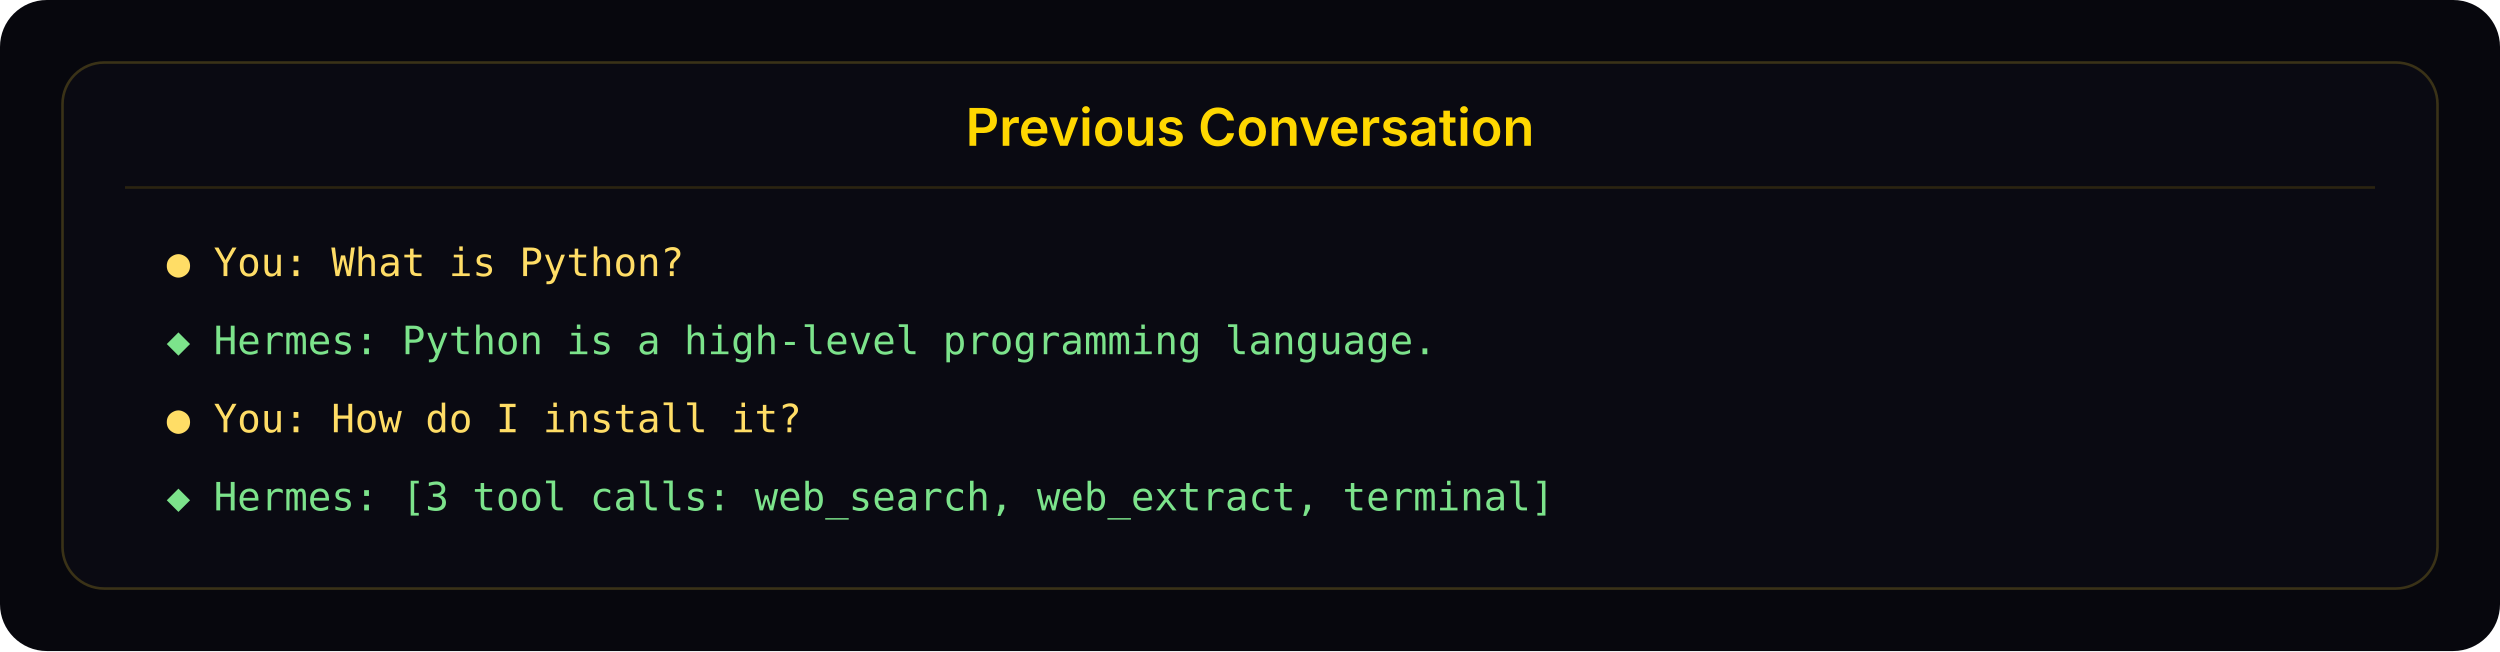
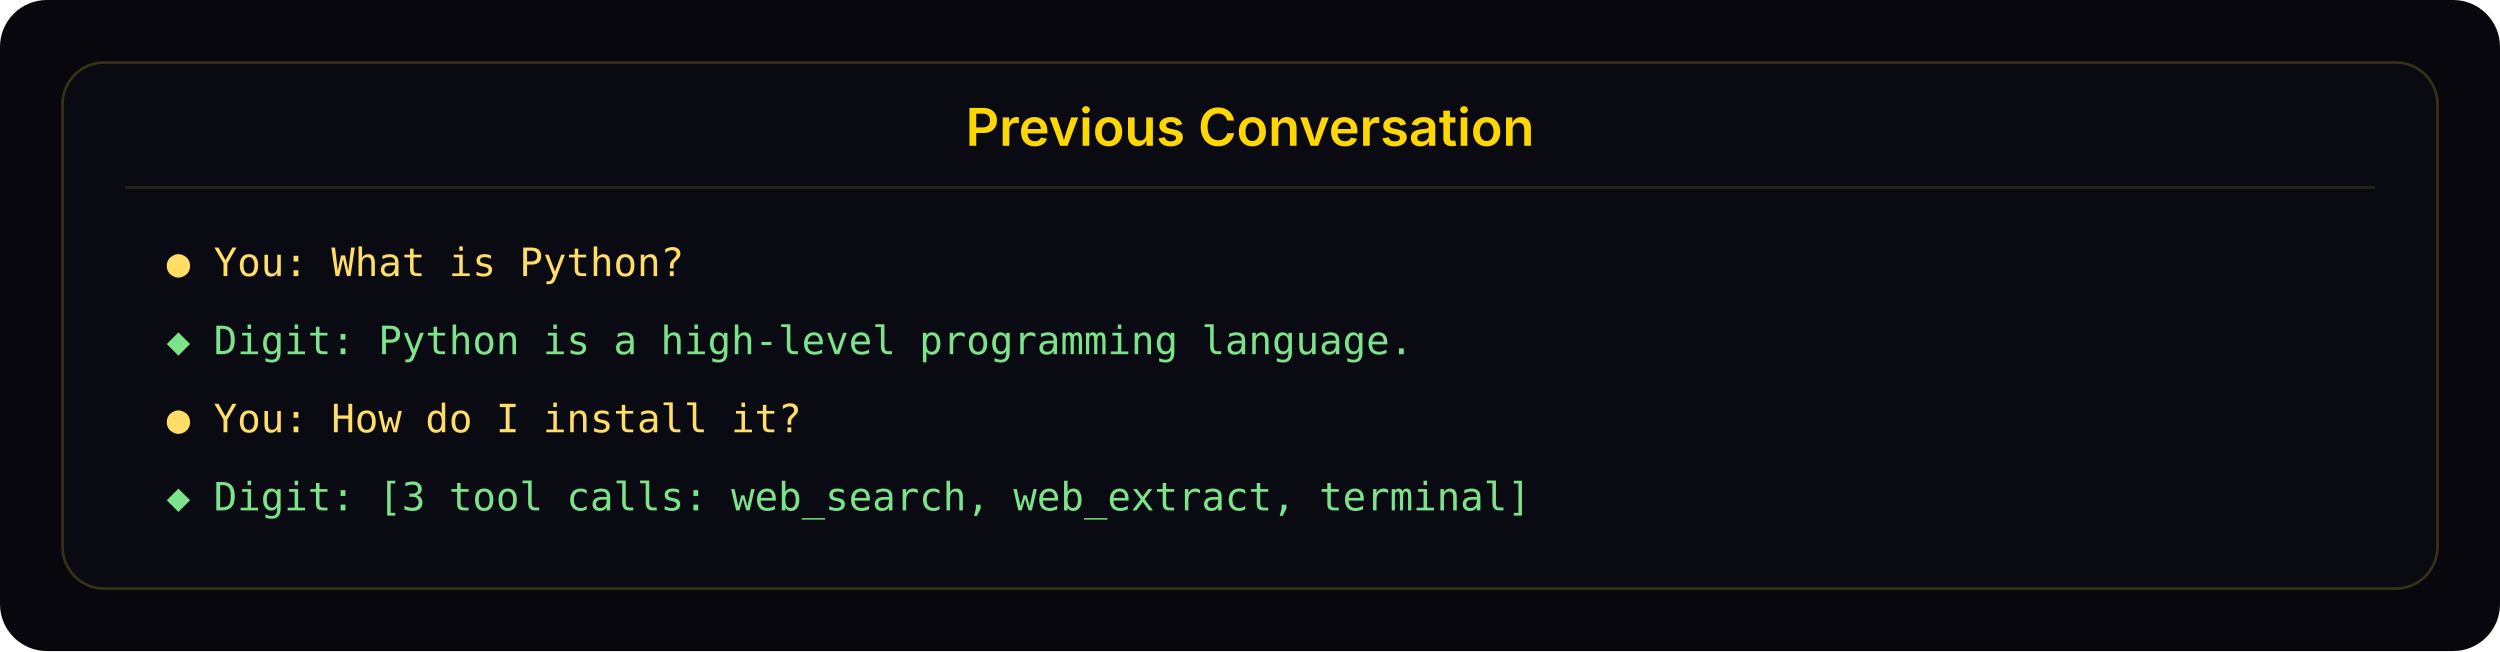
<svg xmlns="http://www.w3.org/2000/svg" width="960" height="250" viewBox="0 0 960 250" role="img" aria-labelledby="title desc">
  <rect width="960" height="250" rx="18" fill="#07070d" />
  <rect x="24" y="24" width="912" height="202" rx="16" fill="#0a0a12" stroke="#3a3217" />
  <text x="480" y="56" text-anchor="middle" fill="#ffd700" font-family="Inter, sans-serif" font-size="20" font-weight="600">Previous Conversation</text>
  <line x1="48" y1="72" x2="912" y2="72" stroke="#2b2410" />
  <text x="64" y="106" fill="#ffdd66" font-family="JetBrains Mono, monospace" font-size="15">● You: What is Python?</text>
-   <text x="64" y="136" fill="#7ce38b" font-family="JetBrains Mono, monospace" font-size="15">◆ Hermes: Python is a high-level programming language.</text>
+   <text x="64" y="136" fill="#7ce38b" font-family="JetBrains Mono, monospace" font-size="15">◆ Digit: Python is a high-level programming language.</text>
  <text x="64" y="166" fill="#ffdd66" font-family="JetBrains Mono, monospace" font-size="15">● You: How do I install it?</text>
-   <text x="64" y="196" fill="#7ce38b" font-family="JetBrains Mono, monospace" font-size="15">◆ Hermes: [3 tool calls: web_search, web_extract, terminal]</text>
+   <text x="64" y="196" fill="#7ce38b" font-family="JetBrains Mono, monospace" font-size="15">◆ Digit: [3 tool calls: web_search, web_extract, terminal]</text>
</svg>
